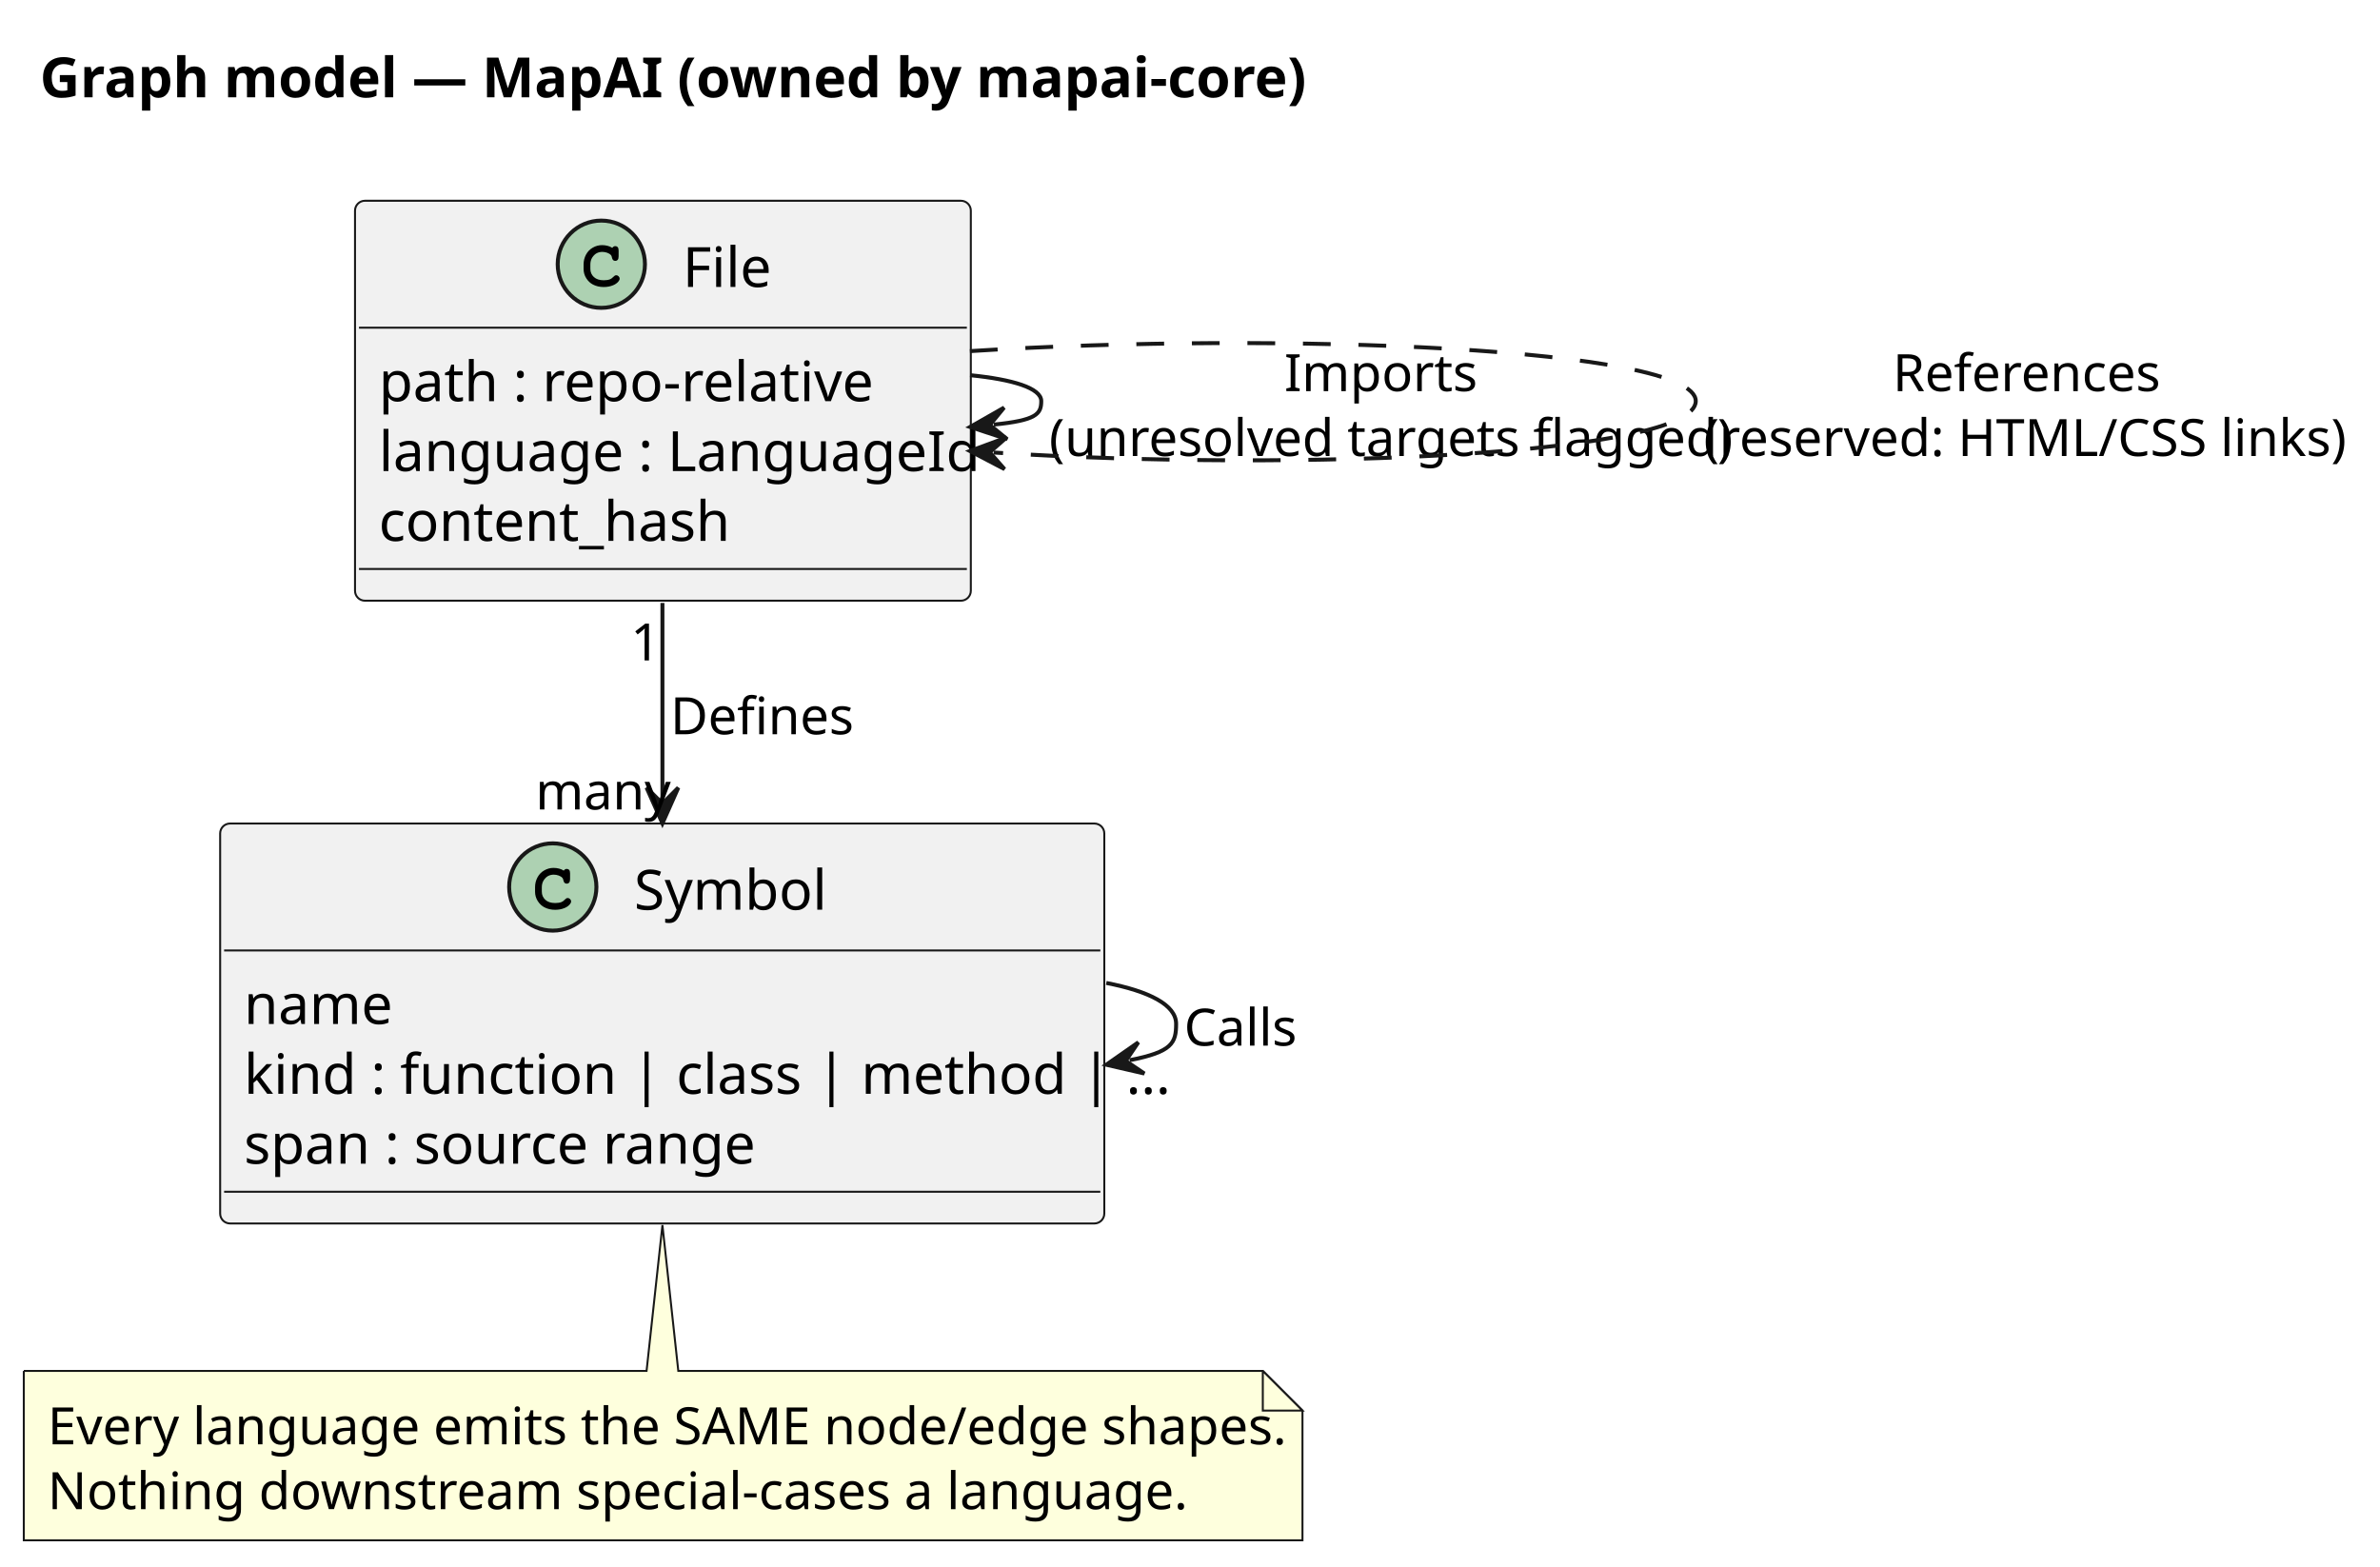
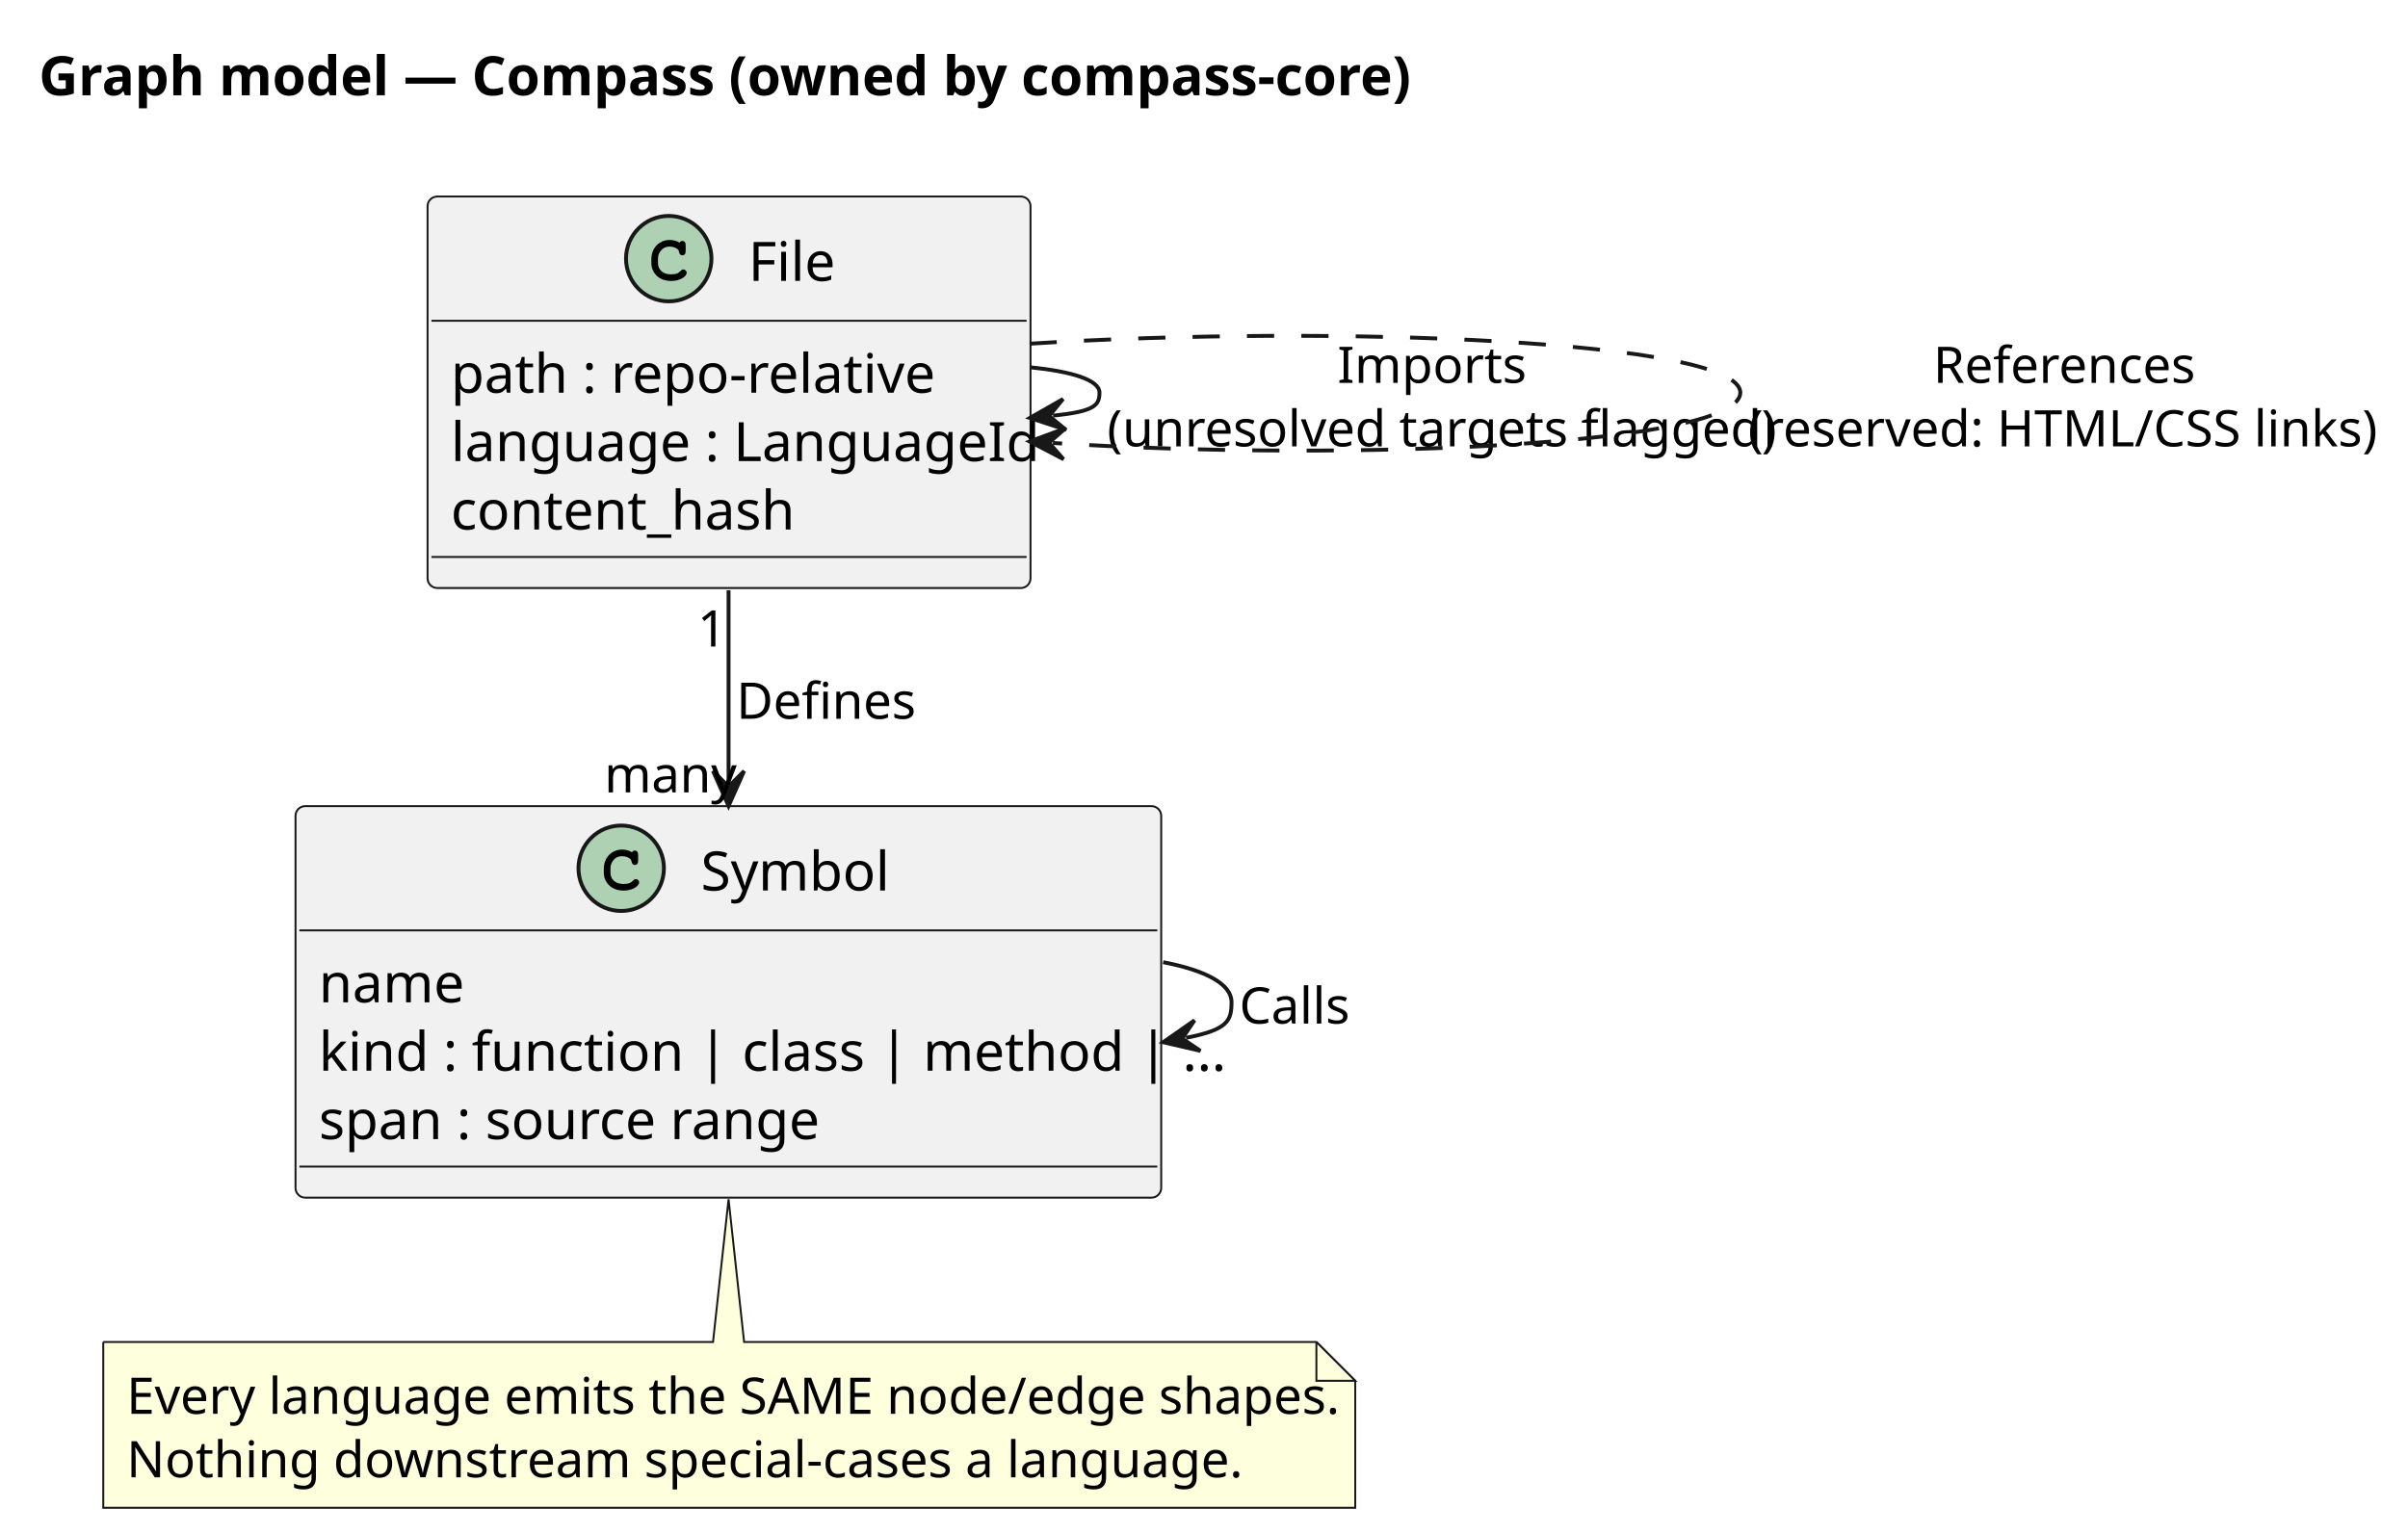
- <svg xmlns="http://www.w3.org/2000/svg" contentStyleType="text/css" height="395px" preserveAspectRatio="none" style="width:600px;height:395px;background:#FFFFFF;" version="1.1" viewBox="0 0 600 395" width="600px" zoomAndPan="magnify">
+ <svg xmlns="http://www.w3.org/2000/svg" contentStyleType="text/css" height="395px" preserveAspectRatio="none" style="width:620px;height:395px;background:#FFFFFF;" version="1.1" viewBox="0 0 620 395" width="620px" zoomAndPan="magnify">
  <defs />
  <g>
-     <text fill="#000000" font-family="sans-serif" font-size="14" font-weight="bold" lengthAdjust="spacing" textLength="306.92" x="10.04" y="24.533">Graph model — MapAI (owned by mapai-core)</text>
+     <text fill="#000000" font-family="sans-serif" font-size="14" font-weight="bold" lengthAdjust="spacing" textLength="348.175" x="10" y="24.533">Graph model — Compass (owned by compass-core)</text>
    <g id="elem_File">
-       <rect codeLine="4" fill="#F1F1F1" height="100.828" id="File" rx="2.5" ry="2.5" style="stroke:#181818;stroke-width:0.5;" width="155.247" x="89.5" y="50.609" />
-       <ellipse cx="151.594" cy="66.609" fill="#ADD1B2" rx="11" ry="11" style="stroke:#181818;stroke-width:1.0;" />
-       <path d="M154.36,62.484 Q154.516,62.266 154.704,62.156 Q154.891,62.047 155.11,62.047 Q155.485,62.047 155.719,62.312 Q155.954,62.562 155.954,63.172 L155.954,64.625 Q155.954,65.234 155.719,65.5 Q155.485,65.766 155.11,65.766 Q154.766,65.766 154.563,65.562 Q154.36,65.375 154.25,64.859 Q154.204,64.5 154.016,64.312 Q153.688,63.938 153.079,63.719 Q152.469,63.5 151.844,63.5 Q151.079,63.5 150.438,63.828 Q149.813,64.156 149.313,64.906 Q148.829,65.656 148.829,66.688 L148.829,67.781 Q148.829,69.016 149.719,69.844 Q150.61,70.656 152.204,70.656 Q153.141,70.656 153.797,70.406 Q154.188,70.25 154.61,69.812 Q154.875,69.547 155.016,69.469 Q155.172,69.391 155.375,69.391 Q155.704,69.391 155.954,69.656 Q156.219,69.906 156.219,70.25 Q156.219,70.594 155.875,71 Q155.375,71.578 154.579,71.906 Q153.5,72.359 152.204,72.359 Q150.688,72.359 149.485,71.734 Q148.5,71.234 147.813,70.172 Q147.125,69.094 147.125,67.812 L147.125,66.656 Q147.125,65.328 147.735,64.188 Q148.36,63.031 149.454,62.422 Q150.547,61.797 151.782,61.797 Q152.516,61.797 153.157,61.969 Q153.813,62.125 154.36,62.484 Z " fill="#000000" />
-       <text fill="#000000" font-family="sans-serif" font-size="14" lengthAdjust="spacing" textLength="22.559" x="172.094" y="72.338">File</text>
-       <line style="stroke:#181818;stroke-width:0.5;" x1="90.5" x2="243.747" y1="82.609" y2="82.609" />
-       <text fill="#000000" font-family="sans-serif" font-size="14" lengthAdjust="spacing" textLength="116.731" x="95.5" y="101.143">path : repo-relative</text>
-       <text fill="#000000" font-family="sans-serif" font-size="14" lengthAdjust="spacing" textLength="143.247" x="95.5" y="118.752">language : LanguageId</text>
-       <text fill="#000000" font-family="sans-serif" font-size="14" lengthAdjust="spacing" textLength="84.068" x="95.5" y="136.361">content_hash</text>
-       <line style="stroke:#181818;stroke-width:0.5;" x1="90.5" x2="243.747" y1="143.438" y2="143.438" />
+       <rect codeLine="4" fill="#F1F1F1" height="100.828" id="File" rx="2.5" ry="2.5" style="stroke:#181818;stroke-width:0.5;" width="155.247" x="110.087" y="50.609" />
+       <ellipse cx="172.182" cy="66.609" fill="#ADD1B2" rx="11" ry="11" style="stroke:#181818;stroke-width:1.0;" />
+       <path d="M174.947,62.484 Q175.103,62.266 175.291,62.156 Q175.478,62.047 175.697,62.047 Q176.072,62.047 176.307,62.312 Q176.541,62.562 176.541,63.172 L176.541,64.625 Q176.541,65.234 176.307,65.5 Q176.072,65.766 175.697,65.766 Q175.353,65.766 175.15,65.562 Q174.947,65.375 174.838,64.859 Q174.791,64.5 174.603,64.312 Q174.275,63.938 173.666,63.719 Q173.057,63.5 172.432,63.5 Q171.666,63.5 171.025,63.828 Q170.4,64.156 169.9,64.906 Q169.416,65.656 169.416,66.688 L169.416,67.781 Q169.416,69.016 170.307,69.844 Q171.197,70.656 172.791,70.656 Q173.728,70.656 174.385,70.406 Q174.775,70.25 175.197,69.812 Q175.463,69.547 175.603,69.469 Q175.76,69.391 175.963,69.391 Q176.291,69.391 176.541,69.656 Q176.807,69.906 176.807,70.25 Q176.807,70.594 176.463,71 Q175.963,71.578 175.166,71.906 Q174.088,72.359 172.791,72.359 Q171.275,72.359 170.072,71.734 Q169.088,71.234 168.4,70.172 Q167.713,69.094 167.713,67.812 L167.713,66.656 Q167.713,65.328 168.322,64.188 Q168.947,63.031 170.041,62.422 Q171.135,61.797 172.369,61.797 Q173.103,61.797 173.744,61.969 Q174.4,62.125 174.947,62.484 Z " fill="#000000" />
+       <text fill="#000000" font-family="sans-serif" font-size="14" lengthAdjust="spacing" textLength="22.559" x="192.682" y="72.338">File</text>
+       <line style="stroke:#181818;stroke-width:0.5;" x1="111.087" x2="264.334" y1="82.609" y2="82.609" />
+       <text fill="#000000" font-family="sans-serif" font-size="14" lengthAdjust="spacing" textLength="116.731" x="116.087" y="101.143">path : repo-relative</text>
+       <text fill="#000000" font-family="sans-serif" font-size="14" lengthAdjust="spacing" textLength="143.247" x="116.087" y="118.752">language : LanguageId</text>
+       <text fill="#000000" font-family="sans-serif" font-size="14" lengthAdjust="spacing" textLength="84.068" x="116.087" y="136.361">content_hash</text>
+       <line style="stroke:#181818;stroke-width:0.5;" x1="111.087" x2="264.334" y1="143.438" y2="143.438" />
    </g>
    <g id="elem_Symbol">
-       <rect codeLine="10" fill="#F1F1F1" height="100.828" id="Symbol" rx="2.5" ry="2.5" style="stroke:#181818;stroke-width:0.5;" width="222.895" x="55.5" y="207.609" />
-       <ellipse cx="139.356" cy="223.609" fill="#ADD1B2" rx="11" ry="11" style="stroke:#181818;stroke-width:1.0;" />
-       <path d="M142.122,219.484 Q142.278,219.266 142.466,219.156 Q142.653,219.047 142.872,219.047 Q143.247,219.047 143.481,219.312 Q143.716,219.562 143.716,220.172 L143.716,221.625 Q143.716,222.234 143.481,222.5 Q143.247,222.766 142.872,222.766 Q142.528,222.766 142.325,222.562 Q142.122,222.375 142.013,221.859 Q141.966,221.5 141.778,221.312 Q141.45,220.938 140.841,220.719 Q140.231,220.5 139.606,220.5 Q138.841,220.5 138.2,220.828 Q137.575,221.156 137.075,221.906 Q136.591,222.656 136.591,223.688 L136.591,224.781 Q136.591,226.016 137.481,226.844 Q138.372,227.656 139.966,227.656 Q140.903,227.656 141.56,227.406 Q141.95,227.25 142.372,226.812 Q142.638,226.547 142.778,226.469 Q142.935,226.391 143.138,226.391 Q143.466,226.391 143.716,226.656 Q143.981,226.906 143.981,227.25 Q143.981,227.594 143.638,228 Q143.138,228.578 142.341,228.906 Q141.263,229.359 139.966,229.359 Q138.45,229.359 137.247,228.734 Q136.263,228.234 135.575,227.172 Q134.888,226.094 134.888,224.812 L134.888,223.656 Q134.888,222.328 135.497,221.188 Q136.122,220.031 137.216,219.422 Q138.31,218.797 139.544,218.797 Q140.278,218.797 140.919,218.969 Q141.575,219.125 142.122,219.484 Z " fill="#000000" />
-       <text fill="#000000" font-family="sans-serif" font-size="14" lengthAdjust="spacing" textLength="46.683" x="159.856" y="229.338">Symbol</text>
-       <line style="stroke:#181818;stroke-width:0.5;" x1="56.5" x2="277.396" y1="239.609" y2="239.609" />
-       <text fill="#000000" font-family="sans-serif" font-size="14" lengthAdjust="spacing" textLength="35.02" x="61.5" y="258.143">name</text>
-       <text fill="#000000" font-family="sans-serif" font-size="14" lengthAdjust="spacing" textLength="210.895" x="61.5" y="275.752">kind : function | class | method | ...</text>
-       <text fill="#000000" font-family="sans-serif" font-size="14" lengthAdjust="spacing" textLength="123.744" x="61.5" y="293.361">span : source range</text>
-       <line style="stroke:#181818;stroke-width:0.5;" x1="56.5" x2="277.396" y1="300.438" y2="300.438" />
+       <rect codeLine="10" fill="#F1F1F1" height="100.828" id="Symbol" rx="2.5" ry="2.5" style="stroke:#181818;stroke-width:0.5;" width="222.895" x="76.087" y="207.609" />
+       <ellipse cx="159.944" cy="223.609" fill="#ADD1B2" rx="11" ry="11" style="stroke:#181818;stroke-width:1.0;" />
+       <path d="M162.709,219.484 Q162.866,219.266 163.053,219.156 Q163.241,219.047 163.459,219.047 Q163.834,219.047 164.069,219.312 Q164.303,219.562 164.303,220.172 L164.303,221.625 Q164.303,222.234 164.069,222.5 Q163.834,222.766 163.459,222.766 Q163.116,222.766 162.913,222.562 Q162.709,222.375 162.6,221.859 Q162.553,221.5 162.366,221.312 Q162.038,220.938 161.428,220.719 Q160.819,220.5 160.194,220.5 Q159.428,220.5 158.788,220.828 Q158.163,221.156 157.663,221.906 Q157.178,222.656 157.178,223.688 L157.178,224.781 Q157.178,226.016 158.069,226.844 Q158.959,227.656 160.553,227.656 Q161.491,227.656 162.147,227.406 Q162.538,227.25 162.959,226.812 Q163.225,226.547 163.366,226.469 Q163.522,226.391 163.725,226.391 Q164.053,226.391 164.303,226.656 Q164.569,226.906 164.569,227.25 Q164.569,227.594 164.225,228 Q163.725,228.578 162.928,228.906 Q161.85,229.359 160.553,229.359 Q159.038,229.359 157.834,228.734 Q156.85,228.234 156.163,227.172 Q155.475,226.094 155.475,224.812 L155.475,223.656 Q155.475,222.328 156.084,221.188 Q156.709,220.031 157.803,219.422 Q158.897,218.797 160.131,218.797 Q160.866,218.797 161.506,218.969 Q162.163,219.125 162.709,219.484 Z " fill="#000000" />
+       <text fill="#000000" font-family="sans-serif" font-size="14" lengthAdjust="spacing" textLength="46.683" x="180.444" y="229.338">Symbol</text>
+       <line style="stroke:#181818;stroke-width:0.5;" x1="77.087" x2="297.983" y1="239.609" y2="239.609" />
+       <text fill="#000000" font-family="sans-serif" font-size="14" lengthAdjust="spacing" textLength="35.02" x="82.087" y="258.143">name</text>
+       <text fill="#000000" font-family="sans-serif" font-size="14" lengthAdjust="spacing" textLength="210.895" x="82.087" y="275.752">kind : function | class | method | ...</text>
+       <text fill="#000000" font-family="sans-serif" font-size="14" lengthAdjust="spacing" textLength="123.744" x="82.087" y="293.361">span : source range</text>
+       <line style="stroke:#181818;stroke-width:0.5;" x1="77.087" x2="297.983" y1="300.438" y2="300.438" />
    </g>
    <g id="elem_GMN8">
-       <path d="M6,345.609 L6,388.312 A0,0 0 0 0 6,388.312 L328.355,388.312 A0,0 0 0 0 328.355,388.312 L328.355,355.609 L318.355,345.609 L171,345.609 L167,308.85 L163,345.609 L6,345.609 A0,0 0 0 0 6,345.609 " fill="#FEFFDD" style="stroke:#181818;stroke-width:0.5;" />
-       <path d="M318.355,345.609 L318.355,355.609 L328.355,355.609 L318.355,345.609 " fill="#FEFFDD" style="stroke:#181818;stroke-width:0.5;" />
-       <text fill="#000000" font-family="sans-serif" font-size="13" lengthAdjust="spacing" textLength="301.355" x="12" y="364.104">Every language emits the SAME node/edge shapes.</text>
-       <text fill="#000000" font-family="sans-serif" font-size="13" lengthAdjust="spacing" textLength="273.159" x="12" y="380.456">Nothing downstream special-cases a language.</text>
+       <path d="M26.587,345.609 L26.587,388.312 A0,0 0 0 0 26.587,388.312 L348.942,388.312 A0,0 0 0 0 348.942,388.312 L348.942,355.609 L338.942,345.609 L191.587,345.609 L187.587,308.85 L183.587,345.609 L26.587,345.609 A0,0 0 0 0 26.587,345.609 " fill="#FEFFDD" style="stroke:#181818;stroke-width:0.5;" />
+       <path d="M338.942,345.609 L338.942,355.609 L348.942,355.609 L338.942,345.609 " fill="#FEFFDD" style="stroke:#181818;stroke-width:0.5;" />
+       <text fill="#000000" font-family="sans-serif" font-size="13" lengthAdjust="spacing" textLength="301.355" x="32.587" y="364.104">Every language emits the SAME node/edge shapes.</text>
+       <text fill="#000000" font-family="sans-serif" font-size="13" lengthAdjust="spacing" textLength="273.159" x="32.587" y="380.456">Nothing downstream special-cases a language.</text>
    </g>
-     <polygon fill="#181818" points="167,207.572,171,198.572,167,202.572,163,198.572,167,207.572" style="stroke:#181818;stroke-width:1.0;" />
-     <path d="M167,152.006 C167,169.794 167,183.814 167,201.572 " fill="none" style="stroke:#181818;stroke-width:1.0;" />
-     <text fill="#000000" font-family="sans-serif" font-size="13" lengthAdjust="spacing" textLength="44.078" x="169" y="185.105">Defines</text>
-     <text fill="#000000" font-family="sans-serif" font-size="13" lengthAdjust="spacing" textLength="31.789" x="135" y="204.067">many</text>
-     <text fill="#000000" font-family="sans-serif" font-size="13" lengthAdjust="spacing" textLength="7.23" x="159" y="166.501">1</text>
-     <polygon fill="#181818" points="244.565,107.635,253.919,110.719,249.541,107.137,253.123,102.759,244.565,107.635" style="stroke:#181818;stroke-width:1.0;" />
-     <path d="M244.565,94.584 C255.315,95.659 262.5,97.834 262.5,101.109 C262.5,104.385 261.285,105.963 250.536,107.038 " fill="none" style="stroke:#181818;stroke-width:1.0;" />
-     <text fill="#000000" font-family="sans-serif" font-size="13" lengthAdjust="spacing" textLength="43.342" x="323.765" y="98.605">Imports</text>
-     <text fill="#000000" font-family="sans-serif" font-size="13" lengthAdjust="spacing" textLength="161.872" x="264.5" y="114.956">(unresolved targets flagged)</text>
-     <polygon fill="#181818" points="278.894,268.419,288.491,270.631,283.802,267.466,286.967,262.777,278.894,268.419" style="stroke:#181818;stroke-width:1.0;" />
-     <path d="M278.894,247.8 C289.671,249.892 296.5,253.328 296.5,258.109 C296.5,262.891 295.561,265.184 284.784,267.276 " fill="none" style="stroke:#181818;stroke-width:1.0;" />
-     <text fill="#000000" font-family="sans-serif" font-size="13" lengthAdjust="spacing" textLength="28.895" x="298.5" y="263.604">Calls</text>
-     <polygon fill="#181818" points="244.516,113.699,253.242,118.266,249.506,114.018,253.753,110.282,244.516,113.699" style="stroke:#181818;stroke-width:1.0;" />
-     <path d="M244.516,88.52 C322.554,83.526 427.5,87.722 427.5,101.109 C427.5,114.497 328.542,119.076 250.504,114.082 " fill="none" style="stroke:#181818;stroke-width:1.0;stroke-dasharray:7.0,7.0;" />
-     <text fill="#000000" font-family="sans-serif" font-size="13" lengthAdjust="spacing" textLength="66.479" x="477.165" y="98.605">References</text>
-     <text fill="#000000" font-family="sans-serif" font-size="13" lengthAdjust="spacing" textLength="161.808" x="429.5" y="114.956">(reserved: HTML/CSS links)</text>
+     <polygon fill="#181818" points="187.587,207.572,191.587,198.572,187.587,202.572,183.587,198.572,187.587,207.572" style="stroke:#181818;stroke-width:1.0;" />
+     <path d="M187.587,152.006 C187.587,169.794 187.587,183.814 187.587,201.572 " fill="none" style="stroke:#181818;stroke-width:1.0;" />
+     <text fill="#000000" font-family="sans-serif" font-size="13" lengthAdjust="spacing" textLength="44.078" x="189.587" y="185.105">Defines</text>
+     <text fill="#000000" font-family="sans-serif" font-size="13" lengthAdjust="spacing" textLength="31.789" x="155.587" y="204.067">many</text>
+     <text fill="#000000" font-family="sans-serif" font-size="13" lengthAdjust="spacing" textLength="7.23" x="179.587" y="166.501">1</text>
+     <polygon fill="#181818" points="265.153,107.635,274.506,110.719,270.128,107.137,273.71,102.759,265.153,107.635" style="stroke:#181818;stroke-width:1.0;" />
+     <path d="M265.153,94.584 C275.902,95.659 283.087,97.834 283.087,101.109 C283.087,104.385 281.873,105.963 271.123,107.038 " fill="none" style="stroke:#181818;stroke-width:1.0;" />
+     <text fill="#000000" font-family="sans-serif" font-size="13" lengthAdjust="spacing" textLength="43.342" x="344.352" y="98.605">Imports</text>
+     <text fill="#000000" font-family="sans-serif" font-size="13" lengthAdjust="spacing" textLength="161.872" x="285.087" y="114.956">(unresolved targets flagged)</text>
+     <polygon fill="#181818" points="299.481,268.419,309.078,270.631,304.389,267.466,307.554,262.777,299.481,268.419" style="stroke:#181818;stroke-width:1.0;" />
+     <path d="M299.481,247.8 C310.258,249.892 317.087,253.328 317.087,258.109 C317.087,262.891 316.148,265.184 305.371,267.276 " fill="none" style="stroke:#181818;stroke-width:1.0;" />
+     <text fill="#000000" font-family="sans-serif" font-size="13" lengthAdjust="spacing" textLength="28.895" x="319.087" y="263.604">Calls</text>
+     <polygon fill="#181818" points="265.103,113.699,273.83,118.266,270.093,114.018,274.341,110.282,265.103,113.699" style="stroke:#181818;stroke-width:1.0;" />
+     <path d="M265.103,88.52 C343.141,83.526 448.087,87.722 448.087,101.109 C448.087,114.497 349.129,119.076 271.091,114.082 " fill="none" style="stroke:#181818;stroke-width:1.0;stroke-dasharray:7.0,7.0;" />
+     <text fill="#000000" font-family="sans-serif" font-size="13" lengthAdjust="spacing" textLength="66.479" x="497.752" y="98.605">References</text>
+     <text fill="#000000" font-family="sans-serif" font-size="13" lengthAdjust="spacing" textLength="161.808" x="450.087" y="114.956">(reserved: HTML/CSS links)</text>
  </g>
</svg>
